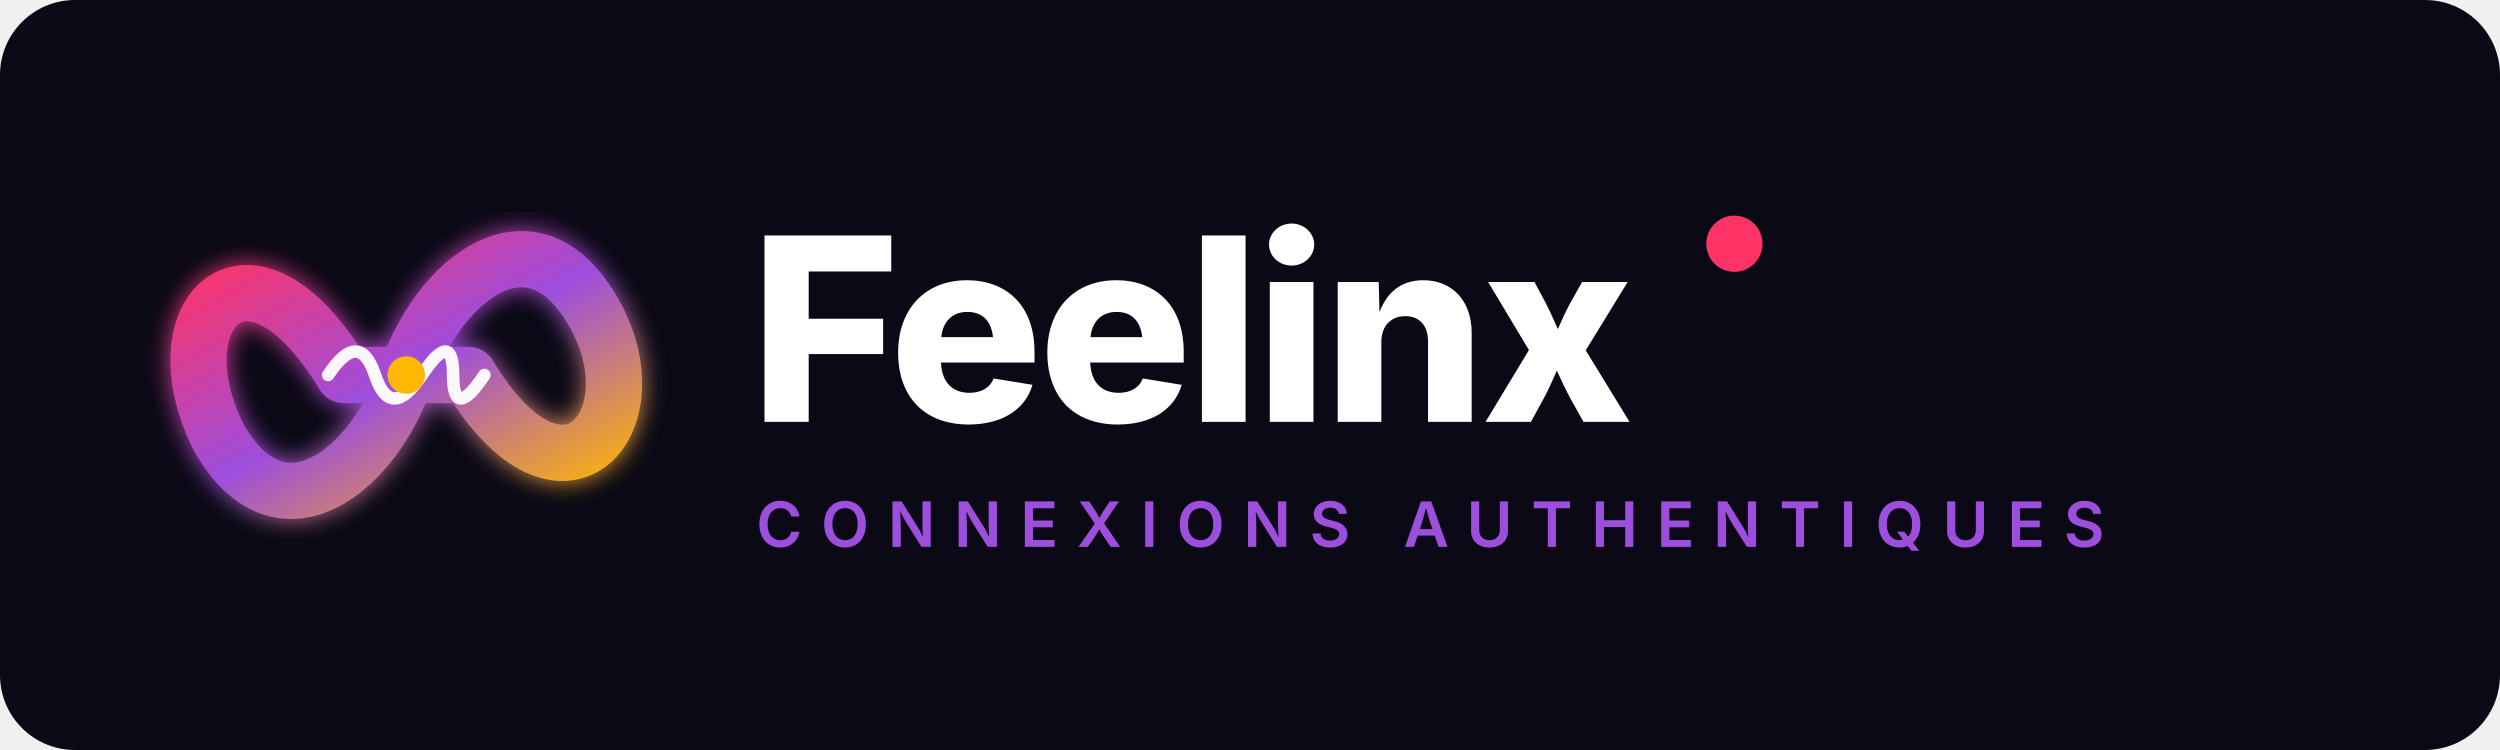
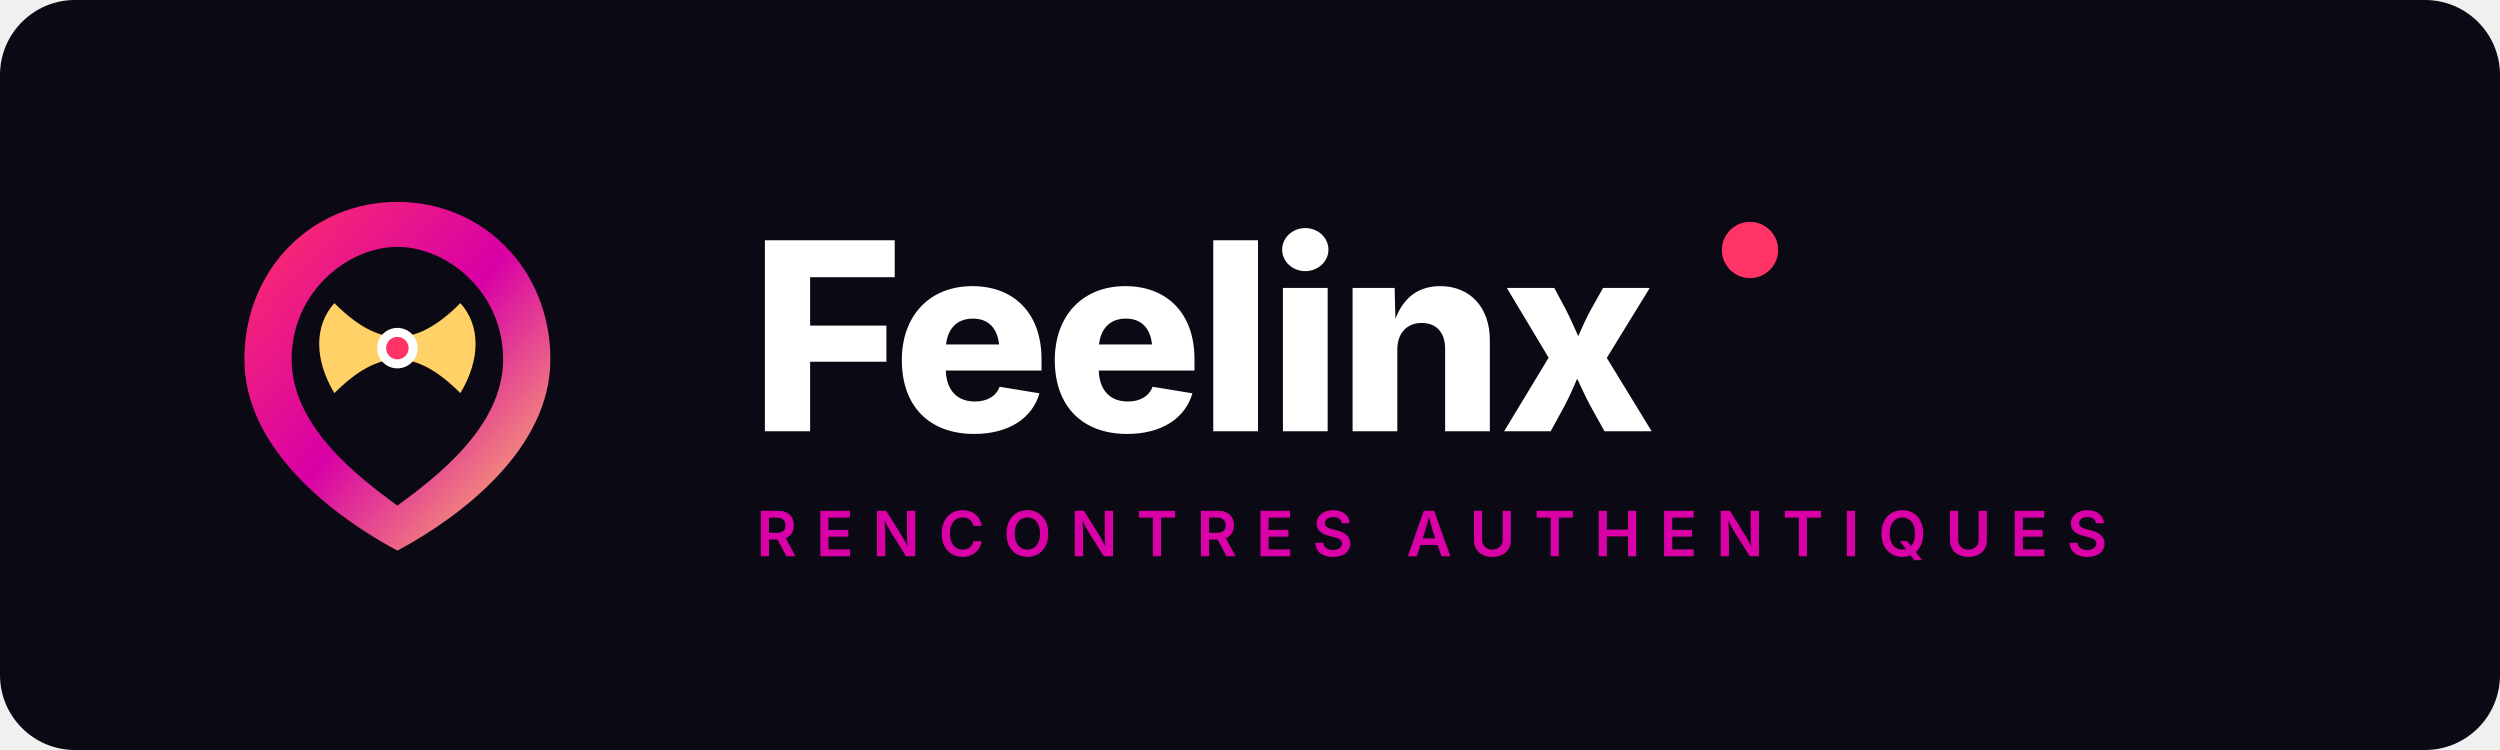
<svg xmlns="http://www.w3.org/2000/svg" viewBox="0 0 800 240" width="800" height="240">
  <defs>
-     <linearGradient id="primaryGlow" x1="0%" y1="0%" x2="100%" y2="100%">
+     <linearGradient id="emberGlow" x1="0%" y1="0%" x2="100%" y2="100%">
      <stop offset="0%" stop-color="#FF3366" />
-       <stop offset="50%" stop-color="#9D4EDD" />
-       <stop offset="100%" stop-color="#FFB703" />
+       <stop offset="50%" stop-color="#D800A6" />
+       <stop offset="100%" stop-color="#FFD166" />
    </linearGradient>
-     <filter id="glow" x="-20%" y="-20%" width="140%" height="140%">
-       <feGaussianBlur stdDeviation="4" result="blur" />
-       <feComposite in="SourceGraphic" in2="blur" operator="over" />
-     </filter>
  </defs>
-   <rect width="100%" height="100%" fill="#0A0915" rx="24" />
-   <g transform="translate(40, 30)">
-     <path d="M 70 90 C 40 40, 10 70, 30 110 C 50 145, 80 120, 90 90 C 100 60, 130 35, 150 70 C 170 105, 140 140, 110 90 Z" fill="none" stroke="url(#primaryGlow)" stroke-width="18" stroke-linecap="round" stroke-linejoin="round" filter="url(#glow)" />
-     <path d="M 65 90 Q 75 75 80 90 T 95 90 T 105 90 T 115 90" fill="none" stroke="#FFFFFF" stroke-width="4" stroke-linecap="round" opacity="0.95" />
-     <circle cx="90" cy="90" r="6" fill="#FFB703" />
+   <rect width="100%" height="100%" fill="#0B0914" rx="24" />
+   <g transform="translate(35, 25) scale(0.36)">
+     <path d="M 256 110 C 180 110, 120 170, 120 250 C 120 330, 200 390, 256 420 C 312 390, 392 330, 392 250 C 392 170, 332 110, 256 110 Z M 256 150 C 300 150, 350 190, 350 250 C 350 310, 290 355, 256 380 C 222 355, 162 310, 162 250 C 162 190, 212 150, 256 150 Z" fill="url(#emberGlow)" />
+     <path d="M 200 200 C 240 240, 272 240, 312 200 C 330 220, 330 250, 312 280 C 272 240, 240 240, 200 280 C 182 250, 182 220, 200 200 Z" fill="#FFD166" />
+     <circle cx="256" cy="240" r="18" fill="#FFFFFF" />
+     <circle cx="256" cy="240" r="10" fill="#FF3366" />
  </g>
-   <text x="240" y="135" font-family="'Outfit', 'Inter', 'Segoe UI', sans-serif" font-size="82" font-weight="800" fill="#FFFFFF" letter-spacing="-1.5">Feelinx</text>
-   <circle cx="555" cy="78" r="9" fill="#FF3366" />
-   <text x="242" y="175" font-family="'Inter', 'Segoe UI', sans-serif" font-size="20" font-weight="600" fill="#9D4EDD" letter-spacing="6">CONNEXIONS AUTHENTIQUES</text>
+   <text x="240" y="138" font-family="'Outfit', 'Inter', sans-serif" font-size="84" font-weight="800" fill="#FFFFFF" letter-spacing="-1.5">Feelinx</text>
+   <circle cx="560" cy="80" r="9" fill="#FF3366" />
+   <text x="242" y="178" font-family="'Inter', sans-serif" font-size="20" font-weight="600" fill="#D800A6" letter-spacing="6">RENCONTRES AUTHENTIQUES</text>
</svg>
